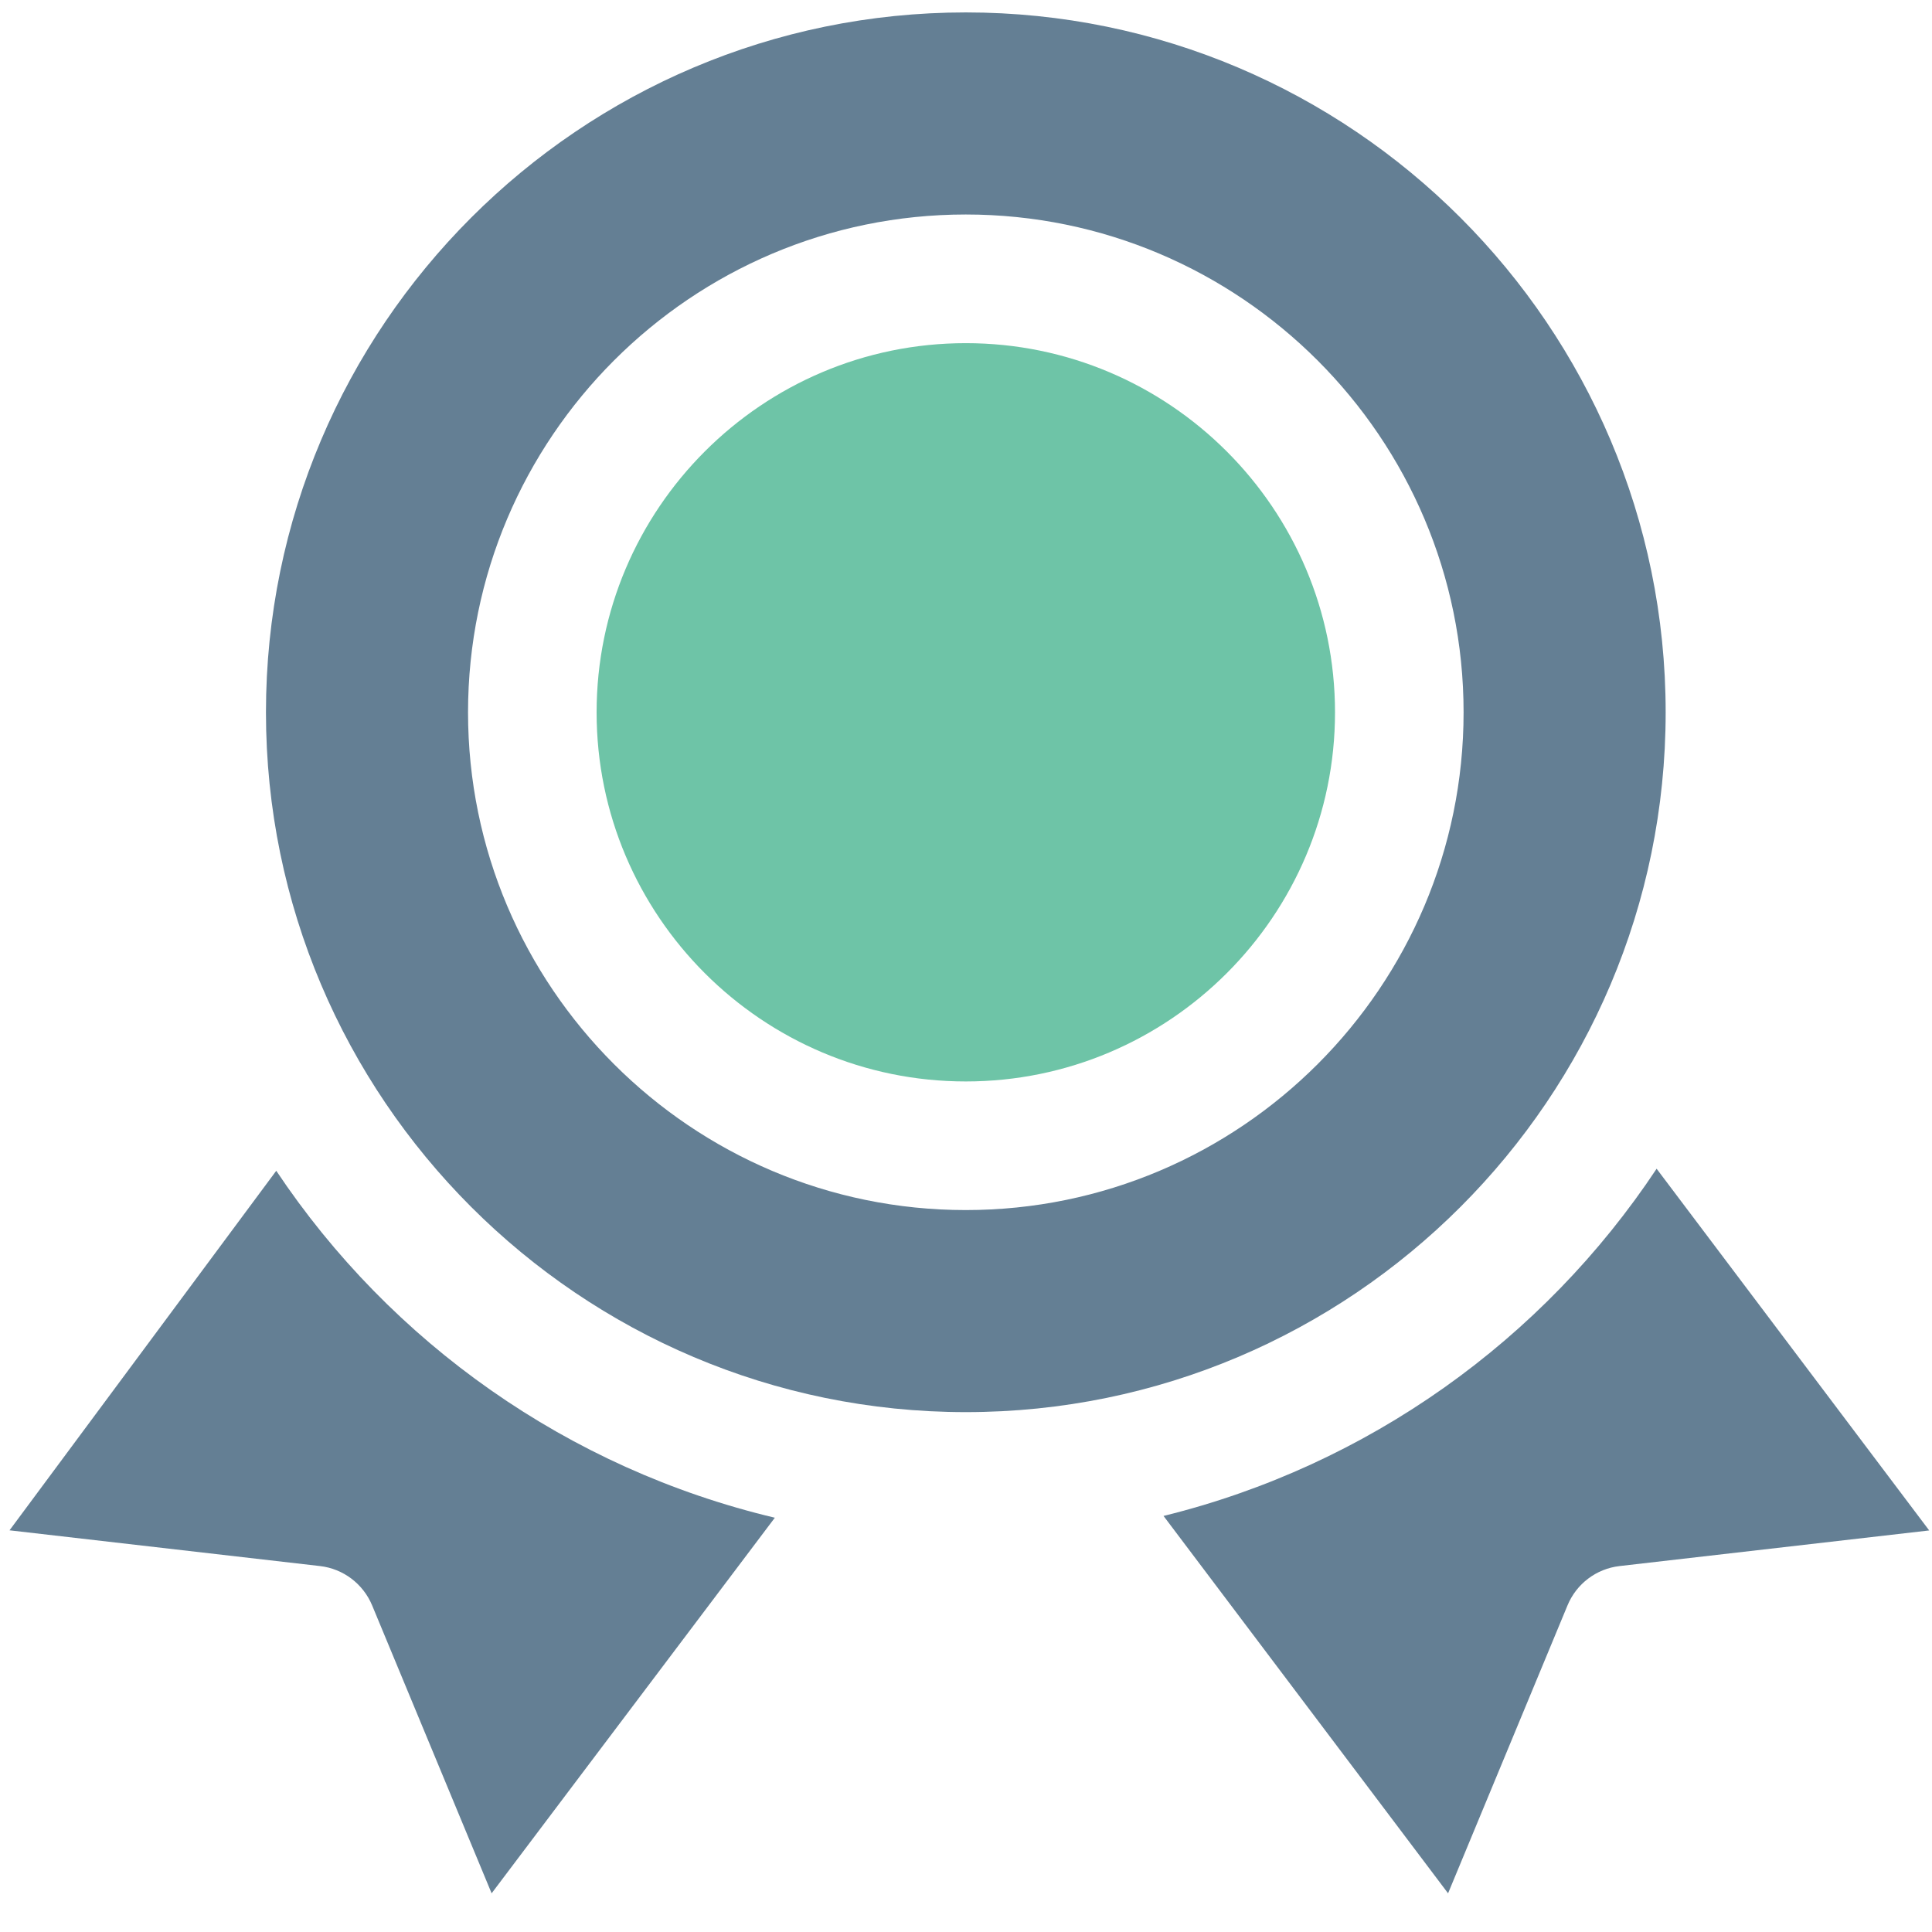
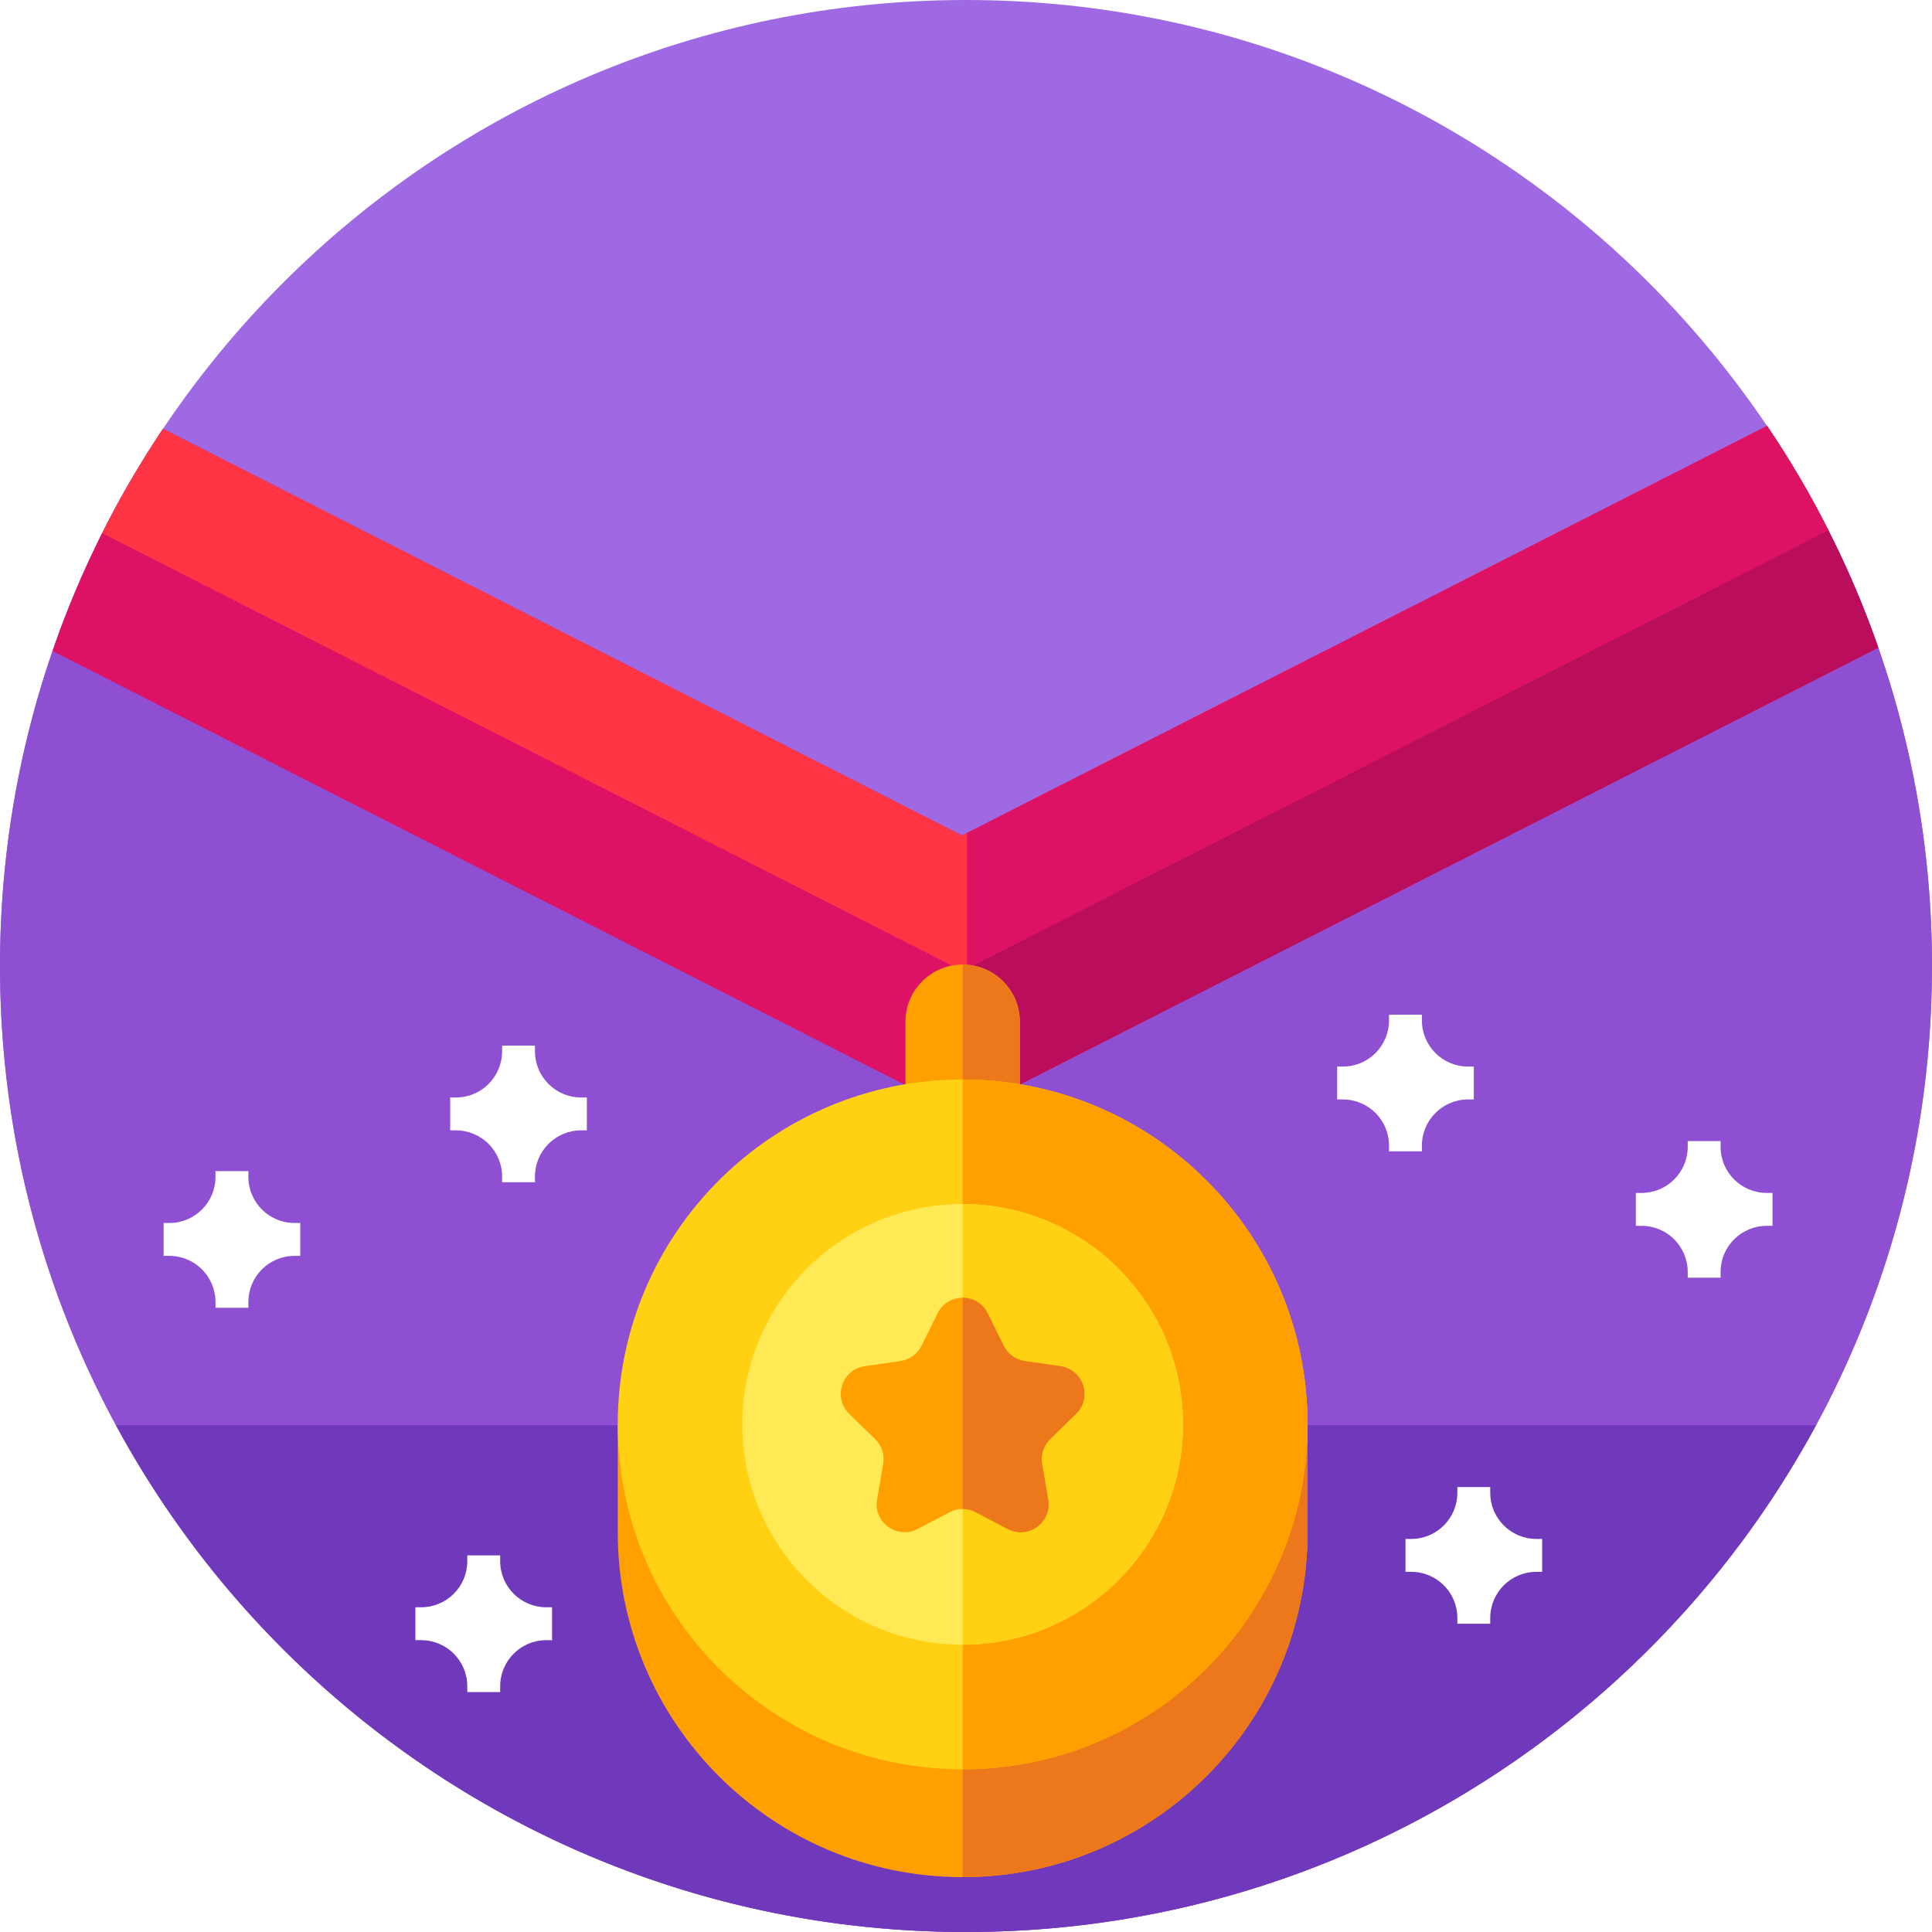
- <svg xmlns="http://www.w3.org/2000/svg" enable-background="new 0 0 91 91" height="91px" id="Layer_1" version="1.1" viewBox="0 0 91 91" width="91px" xml:space="preserve">
-   <g>
-     <g>
-       <path d="M13.012,55.145L0.449,72.08l14.625,1.684c1.09,0.125,2.029,0.834,2.453,1.85l5.629,13.564l13.34-17.691    C26.754,69.174,18.41,63.236,13.012,55.145z" fill="#647F94" />
-       <path d="M78.029,55.049c-5.34,8.051-13.586,13.98-23.225,16.354l13.402,17.775l5.627-13.564    c0.42-1.016,1.359-1.725,2.449-1.85l14.586-1.678L78.029,55.049z" fill="#647F94" />
-       <path d="M45.49,16.163c-9.59,0-17.389,7.801-17.389,17.39c0,9.586,7.799,17.385,17.389,17.385    c9.588,0,17.391-7.799,17.391-17.385C62.881,23.964,55.078,16.163,45.49,16.163z" fill="#6EC4A7" />
-       <path d="M78.455,33.552c0-18.178-14.787-32.967-32.963-32.967c-18.178,0-32.965,14.789-32.965,32.967    c0,18.174,14.787,32.961,32.965,32.961C63.668,66.514,78.455,51.727,78.455,33.552z M45.49,56.996    c-12.93,0-23.445-10.516-23.445-23.444c0-12.929,10.516-23.449,23.445-23.449c12.932,0,23.447,10.521,23.447,23.449    C68.938,46.48,58.422,56.996,45.49,56.996z" fill="#647F94" />
-     </g>
+ <svg xmlns="http://www.w3.org/2000/svg" height="512pt" version="1.1" viewBox="0 0 512 512" width="512pt">
+   <g id="surface1">
+     <path d="M 512 256 C 512 397.387 397.387 512 256 512 C 114.613 512 0 397.387 0 256 C 0 114.613 114.613 0 256 0 C 397.387 0 512 114.613 512 256 Z M 512 256 " style=" stroke:none;fill-rule:nonzero;fill:rgb(61.961%,41.176%,88.627%);fill-opacity:1;" />
+     <path d="M 512 256 C 512 282.051 508.109 307.191 500.871 330.871 C 468.859 435.719 371.328 512 256 512 C 151.441 512 61.512 449.301 21.77 359.449 C 7.77 327.82 0 292.82 0 256 C 0 209.781 12.25 166.43 33.68 129 C 77.801 206.07 160.84 258 256 258 C 351.16 258 434.211 206.07 478.32 129 C 499.75 166.43 512 209.781 512 256 Z M 512 256 " style=" stroke:none;fill-rule:nonzero;fill:rgb(55.686%,30.98%,82.353%);fill-opacity:1;" />
+     <path d="M 30.742 377.703 C 37.898 390.922 46.172 403.441 55.461 415.129 C 102.359 474.148 174.762 512 256 512 C 337.238 512 409.641 474.148 456.539 415.129 C 465.828 403.441 474.102 390.922 481.258 377.703 Z M 30.742 377.703 " style=" stroke:none;fill-rule:nonzero;fill:rgb(43.922%,21.961%,72.941%);fill-opacity:1;" />
+     <path d="M 497.77 171.648 L 270.391 287.352 C 270.391 287.352 270.391 287.34 270.379 287.352 C 270.379 287.352 270.379 287.34 270.371 287.352 L 270.27 287.41 L 256.27 294.531 L 255.121 295.121 L 255.109 295.121 L 254.961 295.199 L 239.961 287.57 L 239.609 287.391 L 239.602 287.391 L 13.93 172.531 C 17.629 161.77 22.031 151.34 27.078 141.289 C 31.891 131.719 37.27 122.488 43.199 113.648 L 254.961 221.43 L 256.27 220.762 L 468.289 112.891 C 474.25 121.711 479.672 130.922 484.5 140.469 C 489.59 150.5 494.031 160.91 497.77 171.648 Z M 497.77 171.648 " style=" stroke:none;fill-rule:nonzero;fill:rgb(86.667%,7.059%,39.608%);fill-opacity:1;" />
+     <path d="M 497.77 171.648 L 270.391 287.352 C 270.391 287.352 270.391 287.34 270.379 287.352 C 270.379 287.352 270.379 287.34 270.371 287.352 L 270.27 287.41 L 256.27 294.531 L 256.27 220.762 L 468.289 112.891 C 474.25 121.711 479.672 130.922 484.5 140.469 C 489.59 150.5 494.031 160.91 497.77 171.648 Z M 497.77 171.648 " style=" stroke:none;fill-rule:nonzero;fill:rgb(72.941%,5.098%,36.078%);fill-opacity:1;" />
+     <path d="M 484.5 140.469 L 257.762 255.852 L 256.27 256.609 L 255.121 257.191 L 254.961 257.27 L 252.25 255.891 L 27.078 141.289 C 31.891 131.719 37.27 122.488 43.199 113.648 L 254.961 221.43 L 256.27 220.762 L 468.289 112.891 C 474.25 121.711 479.672 130.922 484.5 140.469 Z M 484.5 140.469 " style=" stroke:none;fill-rule:nonzero;fill:rgb(100%,20.392%,27.059%);fill-opacity:1;" />
+     <path d="M 484.5 140.469 L 257.762 255.852 L 256.27 256.609 L 256.27 220.762 L 468.289 112.891 C 474.25 121.711 479.672 130.922 484.5 140.469 Z M 484.5 140.469 " style=" stroke:none;fill-rule:nonzero;fill:rgb(86.667%,7.059%,39.608%);fill-opacity:1;" />
+     <path d="M 270.27 270.773 L 270.27 292.629 C 270.27 296.812 268.57 300.605 265.828 303.348 C 263.086 306.09 259.301 307.785 255.117 307.785 L 255.109 307.785 C 246.746 307.785 239.957 300.996 239.957 292.629 L 239.957 270.773 C 239.957 262.402 246.742 255.617 255.109 255.617 L 255.117 255.617 C 263.484 255.625 270.27 262.402 270.27 270.773 Z M 270.27 270.773 " style=" stroke:none;fill-rule:nonzero;fill:rgb(100%,62.353%,0%);fill-opacity:1;" />
+     <path d="M 270.27 270.773 L 270.27 292.629 C 270.27 296.812 268.57 300.605 265.828 303.348 C 263.086 306.09 259.301 307.785 255.117 307.785 L 255.117 255.621 C 263.484 255.625 270.27 262.402 270.27 270.773 Z M 270.27 270.773 " style=" stroke:none;fill-rule:nonzero;fill:rgb(92.941%,46.667%,10.588%);fill-opacity:1;" />
+     <path d="M 346.516 377.477 L 346.516 406.059 C 346.516 456.539 305.59 497.461 255.113 497.461 C 204.629 497.461 163.711 456.539 163.711 406.059 L 163.711 377.477 Z M 346.516 377.477 " style=" stroke:none;fill-rule:nonzero;fill:rgb(100%,62.353%,0%);fill-opacity:1;" />
+     <path d="M 346.516 377.477 L 346.516 406.059 C 346.516 456.539 305.59 497.461 255.113 497.461 L 255.113 377.477 Z M 346.516 377.477 " style=" stroke:none;fill-rule:nonzero;fill:rgb(92.941%,46.667%,10.588%);fill-opacity:1;" />
+     <path d="M 346.516 377.477 C 346.516 427.961 305.59 468.879 255.113 468.879 C 254.789 468.879 254.461 468.879 254.137 468.871 C 204.105 468.352 163.711 427.637 163.711 377.477 C 163.711 326.996 204.633 286.074 255.113 286.074 C 255.305 286.074 255.492 286.074 255.684 286.078 C 305.898 286.383 346.516 327.188 346.516 377.477 Z M 346.516 377.477 " style=" stroke:none;fill-rule:nonzero;fill:rgb(100%,81.961%,7.059%);fill-opacity:1;" />
+     <path d="M 346.516 377.477 C 346.516 427.961 305.59 468.879 255.113 468.879 L 255.113 286.074 C 305.59 286.074 346.516 326.996 346.516 377.477 Z M 346.516 377.477 " style=" stroke:none;fill-rule:nonzero;fill:rgb(100%,62.353%,0%);fill-opacity:1;" />
+     <path d="M 313.5 377.477 C 313.5 409.723 287.359 435.863 255.109 435.863 C 222.863 435.863 196.723 409.723 196.723 377.477 C 196.723 345.23 222.863 319.09 255.109 319.09 C 287.359 319.09 313.5 345.23 313.5 377.477 Z M 313.5 377.477 " style=" stroke:none;fill-rule:nonzero;fill:rgb(100%,91.373%,33.333%);fill-opacity:1;" />
+     <path d="M 313.5 377.477 C 313.5 409.723 287.355 435.863 255.109 435.863 L 255.109 319.09 C 287.355 319.09 313.5 345.23 313.5 377.477 Z M 313.5 377.477 " style=" stroke:none;fill-rule:nonzero;fill:rgb(100%,81.961%,7.059%);fill-opacity:1;" />
+     <path d="M 285.156 374.699 L 278.293 381.387 C 276.547 383.086 275.746 385.539 276.16 387.941 L 277.781 397.383 C 278.816 403.434 272.469 408.047 267.035 405.191 L 258.559 400.734 C 257.48 400.164 256.293 399.879 255.113 399.879 C 253.926 399.879 252.738 400.164 251.664 400.734 L 243.184 405.191 C 237.754 408.043 231.402 403.434 232.438 397.383 L 234.059 387.941 C 234.473 385.539 233.676 383.086 231.926 381.387 L 225.07 374.699 C 220.672 370.414 223.098 362.949 229.172 362.066 L 238.652 360.688 C 241.066 360.336 243.148 358.824 244.227 356.641 L 248.469 348.043 C 249.824 345.293 252.469 343.922 255.109 343.922 C 257.75 343.922 260.395 345.293 261.754 348.043 L 265.988 356.641 C 267.066 358.824 269.152 360.34 271.566 360.688 L 281.047 362.066 C 287.125 362.949 289.547 370.414 285.156 374.699 Z M 285.156 374.699 " style=" stroke:none;fill-rule:nonzero;fill:rgb(100%,62.353%,0%);fill-opacity:1;" />
+     <path d="M 285.156 374.699 L 278.293 381.387 C 276.547 383.086 275.746 385.539 276.16 387.941 L 277.781 397.383 C 278.816 403.434 272.469 408.047 267.035 405.191 L 258.559 400.734 C 257.48 400.164 256.293 399.879 255.113 399.879 L 255.113 343.922 C 257.75 343.922 260.395 345.293 261.754 348.043 L 265.988 356.641 C 267.066 358.824 269.152 360.34 271.566 360.688 L 281.051 362.066 C 287.125 362.949 289.547 370.414 285.156 374.699 Z M 285.156 374.699 " style=" stroke:none;fill-rule:nonzero;fill:rgb(92.941%,46.667%,10.588%);fill-opacity:1;" />
+     <path d="M 155.523 290.844 L 154 290.844 C 147.246 290.844 141.773 285.367 141.773 278.613 L 141.773 277.09 L 133.059 277.09 L 133.059 278.613 C 133.059 285.367 127.582 290.844 120.828 290.844 L 119.305 290.844 L 119.305 299.559 L 120.828 299.559 C 127.582 299.559 133.059 305.031 133.059 311.785 L 133.059 313.309 L 141.773 313.309 L 141.773 311.785 C 141.773 305.031 147.246 299.559 154 299.559 L 155.523 299.559 Z M 155.523 290.844 " style=" stroke:none;fill-rule:nonzero;fill:rgb(100%,100%,100%);fill-opacity:1;" />
+     <path d="M 146.301 425.945 L 144.777 425.945 C 138.023 425.945 132.551 420.473 132.551 413.719 L 132.551 412.195 L 123.836 412.195 L 123.836 413.719 C 123.836 420.473 118.359 425.945 111.605 425.945 L 110.082 425.945 L 110.082 434.66 L 111.605 434.66 C 118.359 434.66 123.836 440.137 123.836 446.887 L 123.836 448.414 L 132.551 448.414 L 132.551 446.887 C 132.551 440.137 138.023 434.66 144.777 434.66 L 146.301 434.66 Z M 146.301 425.945 " style=" stroke:none;fill-rule:nonzero;fill:rgb(100%,100%,100%);fill-opacity:1;" />
+     <path d="M 469.73 316.141 L 468.203 316.141 C 461.453 316.141 455.977 310.668 455.977 303.914 L 455.977 302.391 L 447.262 302.391 L 447.262 303.914 C 447.262 310.668 441.789 316.141 435.035 316.141 L 433.512 316.141 L 433.512 324.859 L 435.035 324.859 C 441.789 324.859 447.262 330.332 447.262 337.086 L 447.262 338.609 L 455.977 338.609 L 455.977 337.086 C 455.977 330.332 461.453 324.859 468.203 324.859 L 469.73 324.859 Z M 469.73 316.141 " style=" stroke:none;fill-rule:nonzero;fill:rgb(100%,100%,100%);fill-opacity:1;" />
+     <path d="M 408.684 407.836 L 407.156 407.836 C 400.406 407.836 394.93 402.363 394.93 395.609 L 394.93 394.086 L 386.215 394.086 L 386.215 395.609 C 386.215 402.363 380.742 407.836 373.988 407.836 L 372.465 407.836 L 372.465 416.551 L 373.988 416.551 C 380.742 416.551 386.215 422.027 386.215 428.777 L 386.215 430.305 L 394.93 430.305 L 394.93 428.777 C 394.93 422.027 400.406 416.551 407.156 416.551 L 408.684 416.551 Z M 408.684 407.836 " style=" stroke:none;fill-rule:nonzero;fill:rgb(100%,100%,100%);fill-opacity:1;" />
+     <path d="M 390.574 282.652 L 389.051 282.652 C 382.297 282.652 376.82 277.176 376.82 270.426 L 376.82 268.898 L 368.105 268.898 L 368.105 270.426 C 368.105 277.176 362.633 282.652 355.879 282.652 L 354.355 282.652 L 354.355 291.367 L 355.879 291.367 C 362.633 291.367 368.105 296.84 368.105 303.594 L 368.105 305.117 L 376.82 305.117 L 376.82 303.594 C 376.82 296.84 382.297 291.367 389.051 291.367 L 390.574 291.367 Z M 390.574 282.652 " style=" stroke:none;fill-rule:nonzero;fill:rgb(100%,100%,100%);fill-opacity:1;" />
+     <path d="M 79.574 324.105 L 78.051 324.105 C 71.297 324.105 65.824 318.633 65.824 311.879 L 65.824 310.355 L 57.105 310.355 L 57.105 311.879 C 57.105 318.633 51.633 324.105 44.879 324.105 L 43.355 324.105 L 43.355 332.82 L 44.879 332.82 C 51.633 332.82 57.105 338.297 57.105 345.051 L 57.105 346.574 L 65.824 346.574 L 65.824 345.051 C 65.824 338.297 71.297 332.82 78.051 332.82 L 79.574 332.82 Z M 79.574 324.105 " style=" stroke:none;fill-rule:nonzero;fill:rgb(100%,100%,100%);fill-opacity:1;" />
  </g>
</svg>
